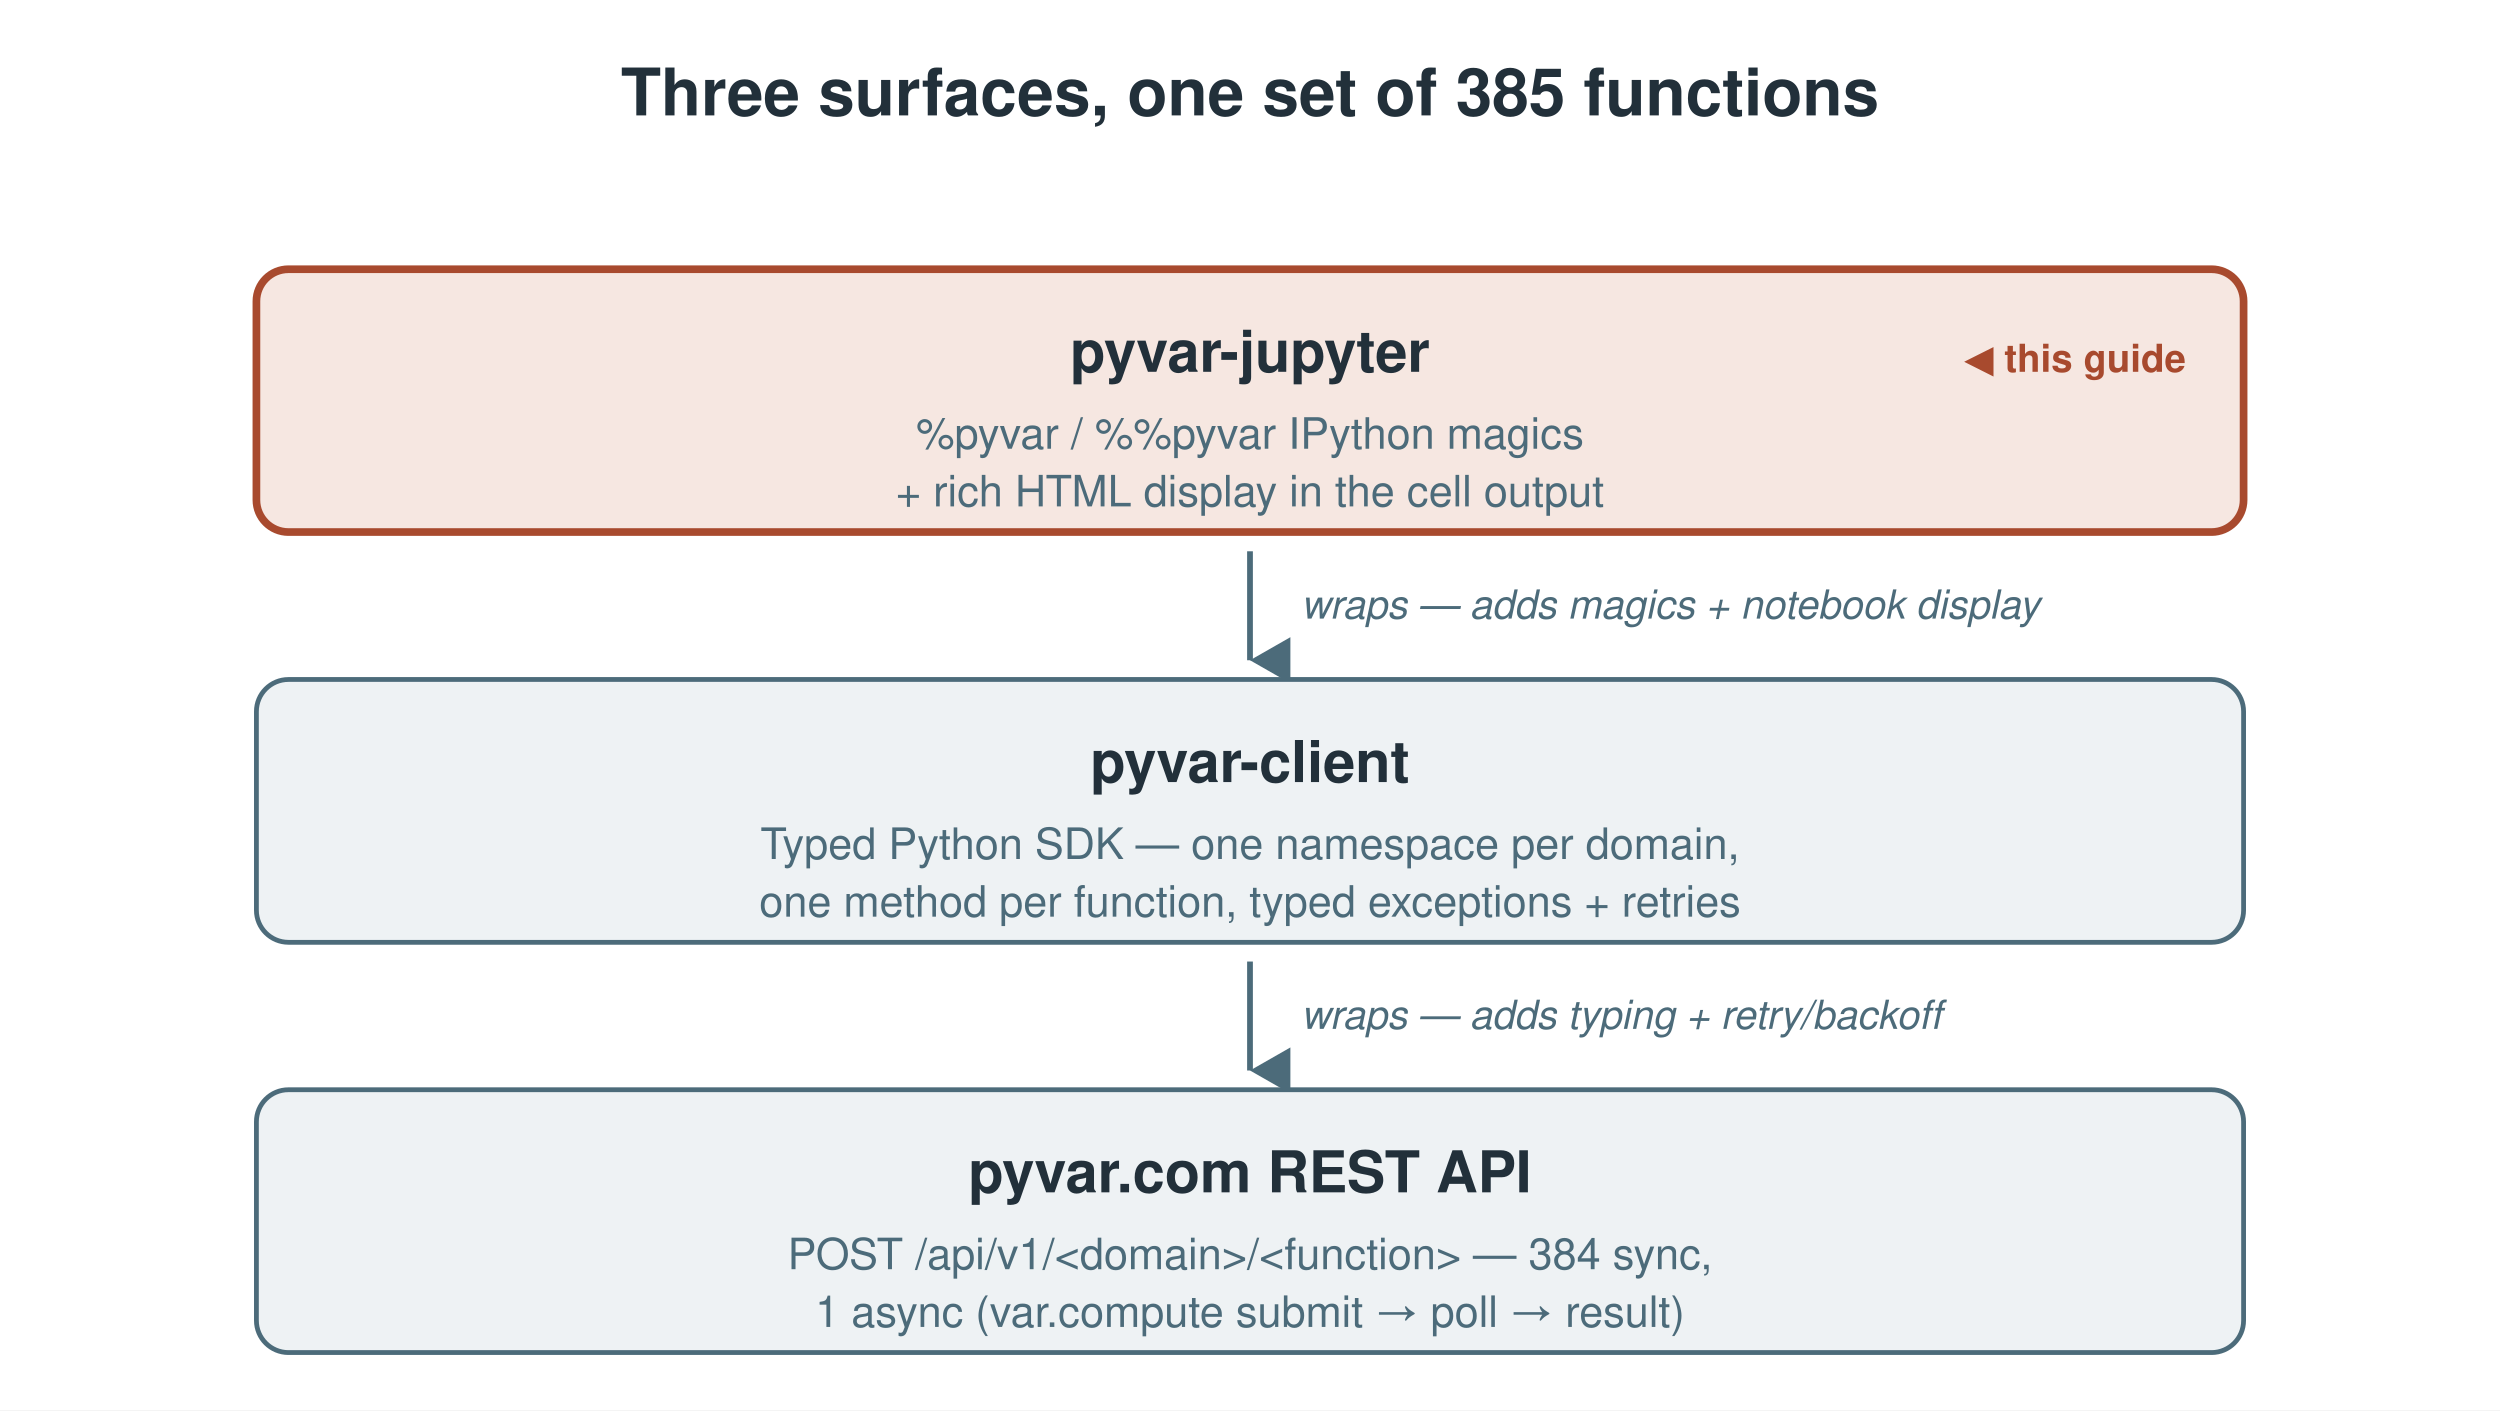
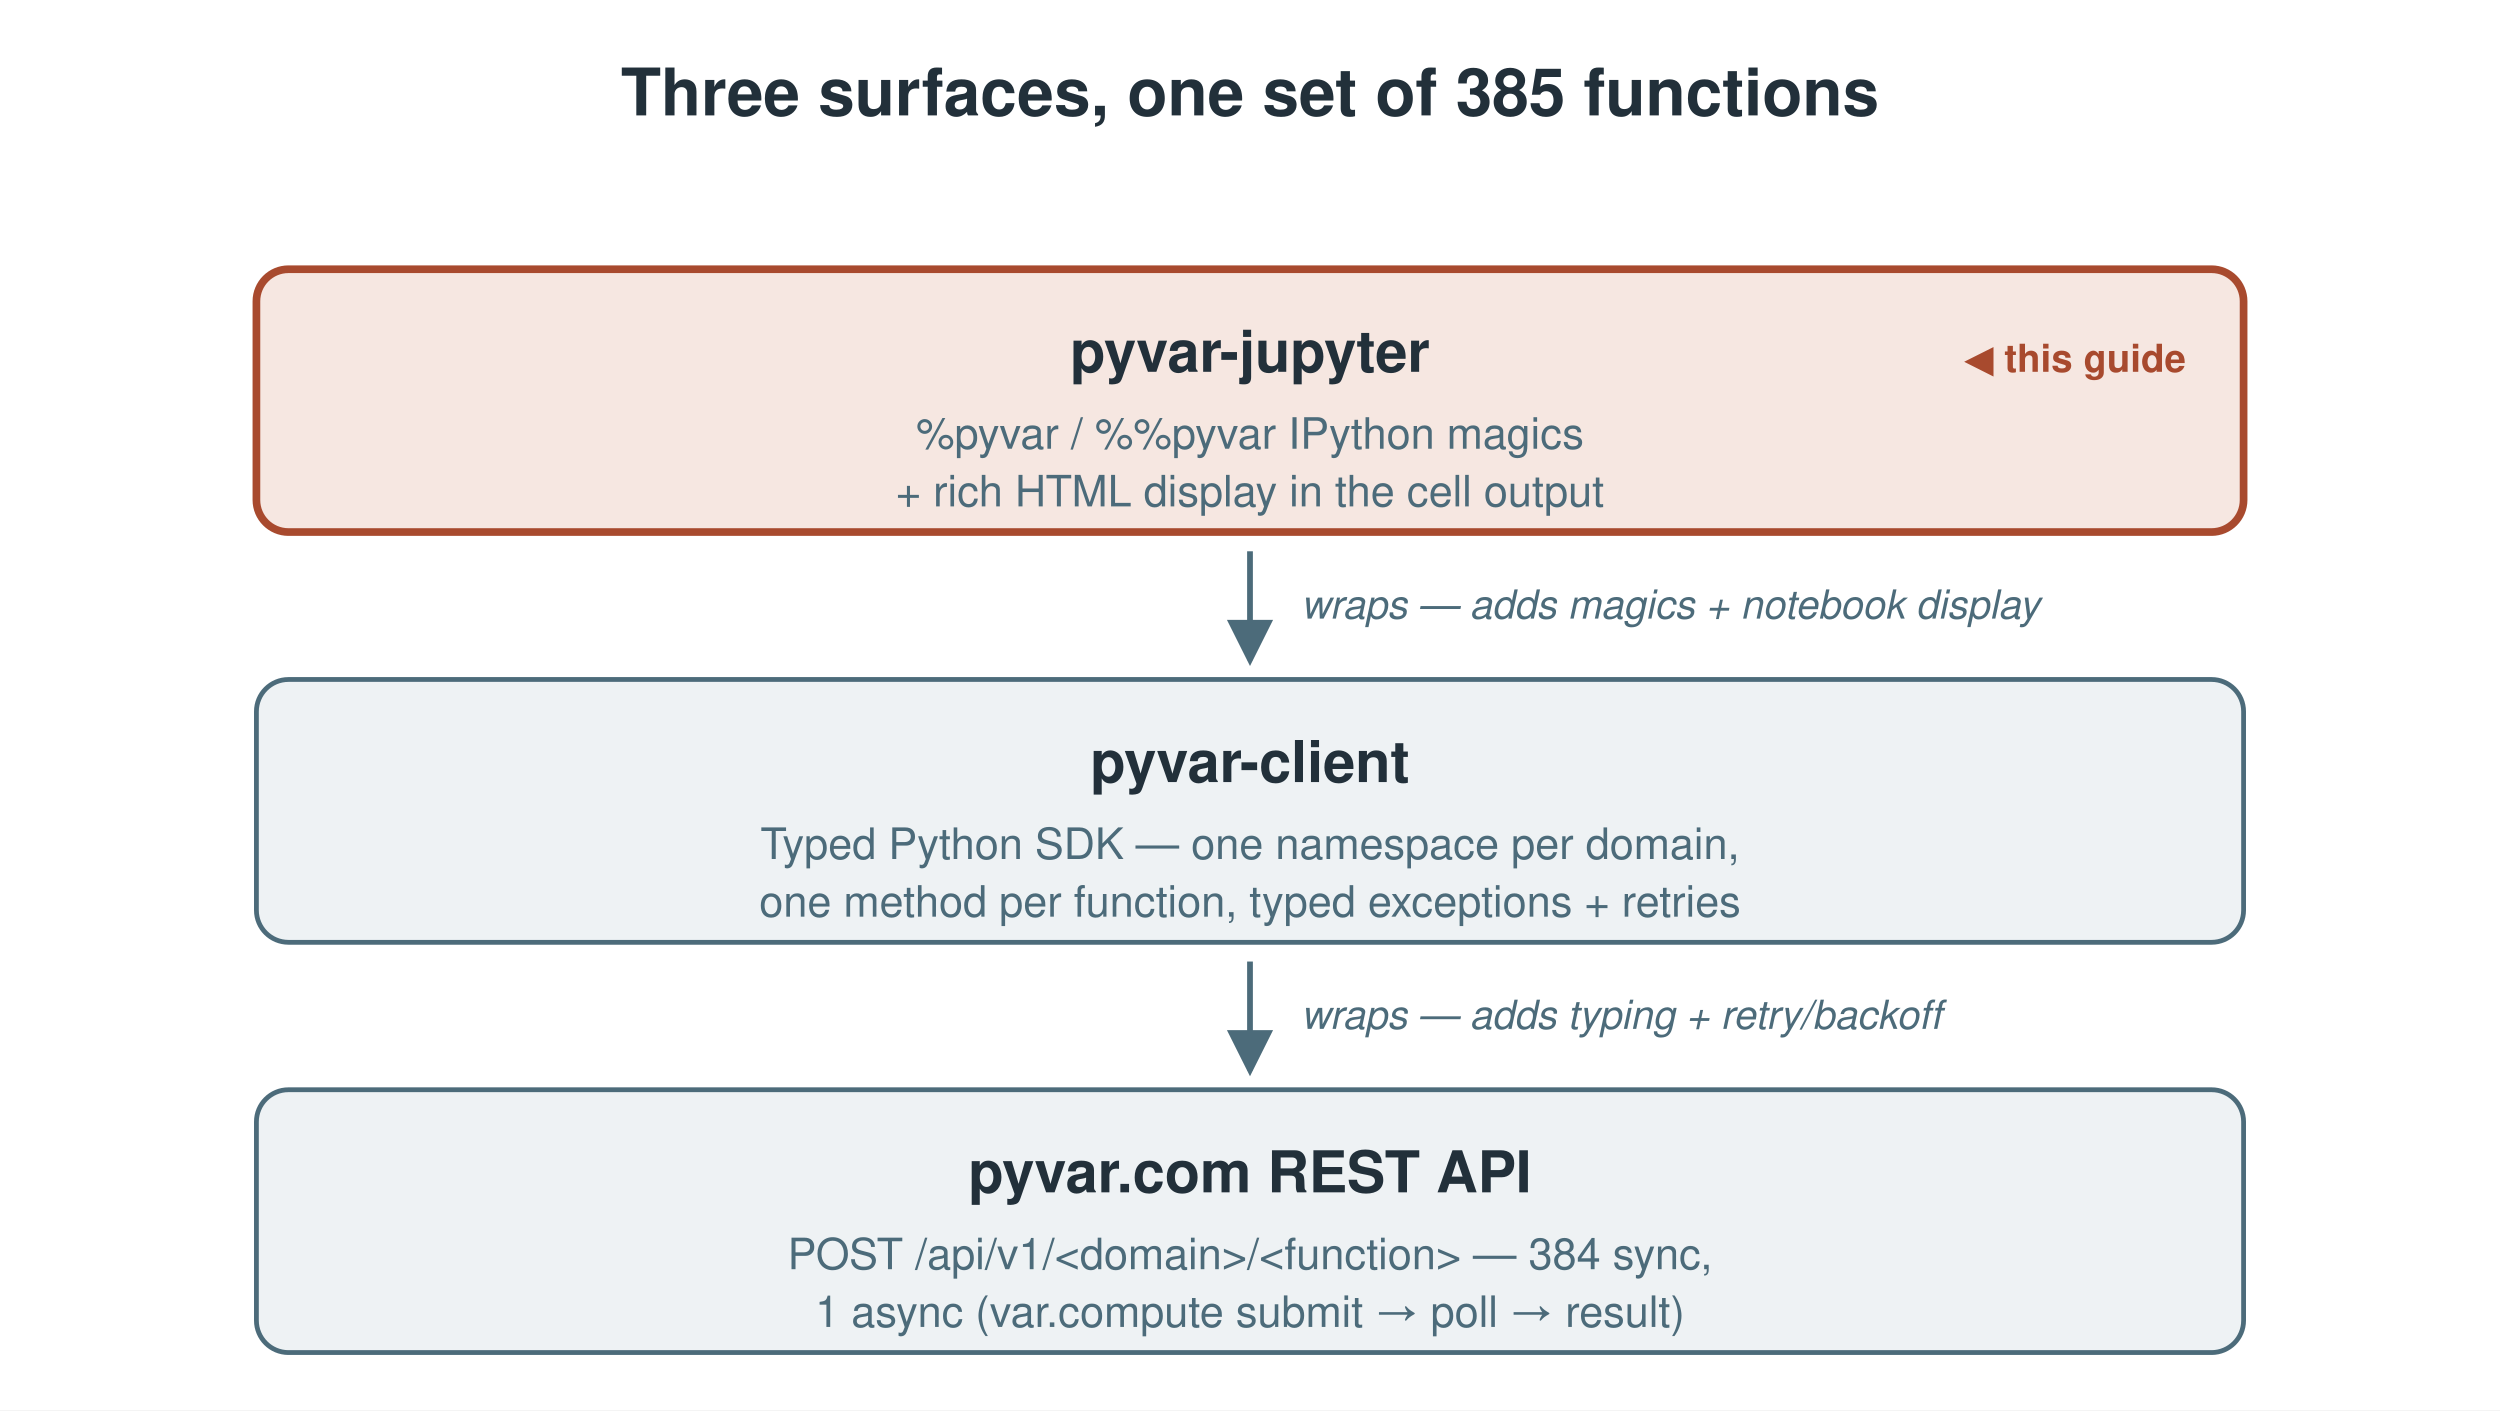
<svg xmlns="http://www.w3.org/2000/svg" width="780" height="440" viewBox="0 0 780 440">
  <rect width="780" height="440" fill="#ffffff" />
  <text x="390.0" y="36" font-family="Helvetica, Arial, sans-serif" font-size="20.5" font-weight="700" fill="#22303a" text-anchor="middle">Three surfaces, one set of 385 functions</text>
  <rect x="80" y="84" width="620" height="82" rx="10" fill="#f6e7e1" stroke="#a84a2e" stroke-width="2.4" />
  <text x="390.0" y="116" font-family="Helvetica, Arial, sans-serif" font-size="18" font-weight="700" fill="#22303a" text-anchor="middle">pyvar-jupyter</text>
  <text x="390.0" y="140" font-family="Helvetica, Arial, sans-serif" font-size="13.5" font-weight="normal" fill="#4c6b7a" text-anchor="middle">%pyvar / %%pyvar IPython magics</text>
  <text x="390.0" y="158" font-family="Helvetica, Arial, sans-serif" font-size="13.5" font-weight="normal" fill="#4c6b7a" text-anchor="middle">+ rich HTML display in the cell output</text>
  <text x="682" y="116" font-family="Helvetica, Arial, sans-serif" font-size="12" font-weight="700" fill="#a84a2e" text-anchor="end">◀ this guide</text>
  <defs>
-     <marker id="ah55442" markerWidth="8" markerHeight="8" refX="4" refY="7" orient="auto">
-       <path d="M0,0 L8,0 L4,7 z" fill="#4c6b7a" />
+     <marker id="ah55442" markerWidth="8" markerHeight="8" refX="7" refY="4" orient="auto">
+       <path d="M0,0 L8,4 L0,8 z" fill="#4c6b7a" />
    </marker>
  </defs>
  <line x1="390.0" y1="172" x2="390.0" y2="206" stroke="#4c6b7a" stroke-width="1.8" marker-end="url(#ah55442)" />
  <text x="406.0" y="193.0" font-family="Helvetica, Arial, sans-serif" font-size="12.5" font-weight="normal" fill="#4c6b7a" text-anchor="start" font-style="italic">wraps — adds magics + notebook display</text>
  <rect x="80" y="212" width="620" height="82" rx="10" fill="#eef2f4" stroke="#4c6b7a" stroke-width="1.5" />
  <text x="390.0" y="244" font-family="Helvetica, Arial, sans-serif" font-size="18" font-weight="700" fill="#22303a" text-anchor="middle">pyvar-client</text>
  <text x="390.0" y="268" font-family="Helvetica, Arial, sans-serif" font-size="13.5" font-weight="normal" fill="#4c6b7a" text-anchor="middle">Typed Python SDK — one namespace per domain,</text>
  <text x="390.0" y="286" font-family="Helvetica, Arial, sans-serif" font-size="13.5" font-weight="normal" fill="#4c6b7a" text-anchor="middle">one method per function, typed exceptions + retries</text>
  <defs>
-     <marker id="ah47278" markerWidth="8" markerHeight="8" refX="4" refY="7" orient="auto">
-       <path d="M0,0 L8,0 L4,7 z" fill="#4c6b7a" />
+     <marker id="ah47278" markerWidth="8" markerHeight="8" refX="7" refY="4" orient="auto">
+       <path d="M0,0 L8,4 L0,8 z" fill="#4c6b7a" />
    </marker>
  </defs>
  <line x1="390.0" y1="300" x2="390.0" y2="334" stroke="#4c6b7a" stroke-width="1.8" marker-end="url(#ah47278)" />
  <text x="406.0" y="321.0" font-family="Helvetica, Arial, sans-serif" font-size="12.5" font-weight="normal" fill="#4c6b7a" text-anchor="start" font-style="italic">wraps — adds typing + retry/backoff</text>
  <rect x="80" y="340" width="620" height="82" rx="10" fill="#eef2f4" stroke="#4c6b7a" stroke-width="1.5" />
  <text x="390.0" y="372" font-family="Helvetica, Arial, sans-serif" font-size="18" font-weight="700" fill="#22303a" text-anchor="middle">pyvar.com REST API</text>
  <text x="390.0" y="396" font-family="Helvetica, Arial, sans-serif" font-size="13.5" font-weight="normal" fill="#4c6b7a" text-anchor="middle">POST /api/v1/&lt;domain&gt;/&lt;function&gt; — 384 sync,</text>
  <text x="390.0" y="414" font-family="Helvetica, Arial, sans-serif" font-size="13.5" font-weight="normal" fill="#4c6b7a" text-anchor="middle">1 async (var.compute submit → poll → result)</text>
  <text x="390.0" y="458" font-family="Helvetica, Arial, sans-serif" font-size="12.5" font-weight="normal" fill="#4c6b7a" text-anchor="middle" font-style="italic">Same 385 functions underneath — no duplicated auth or retry logic between surfaces</text>
</svg>
